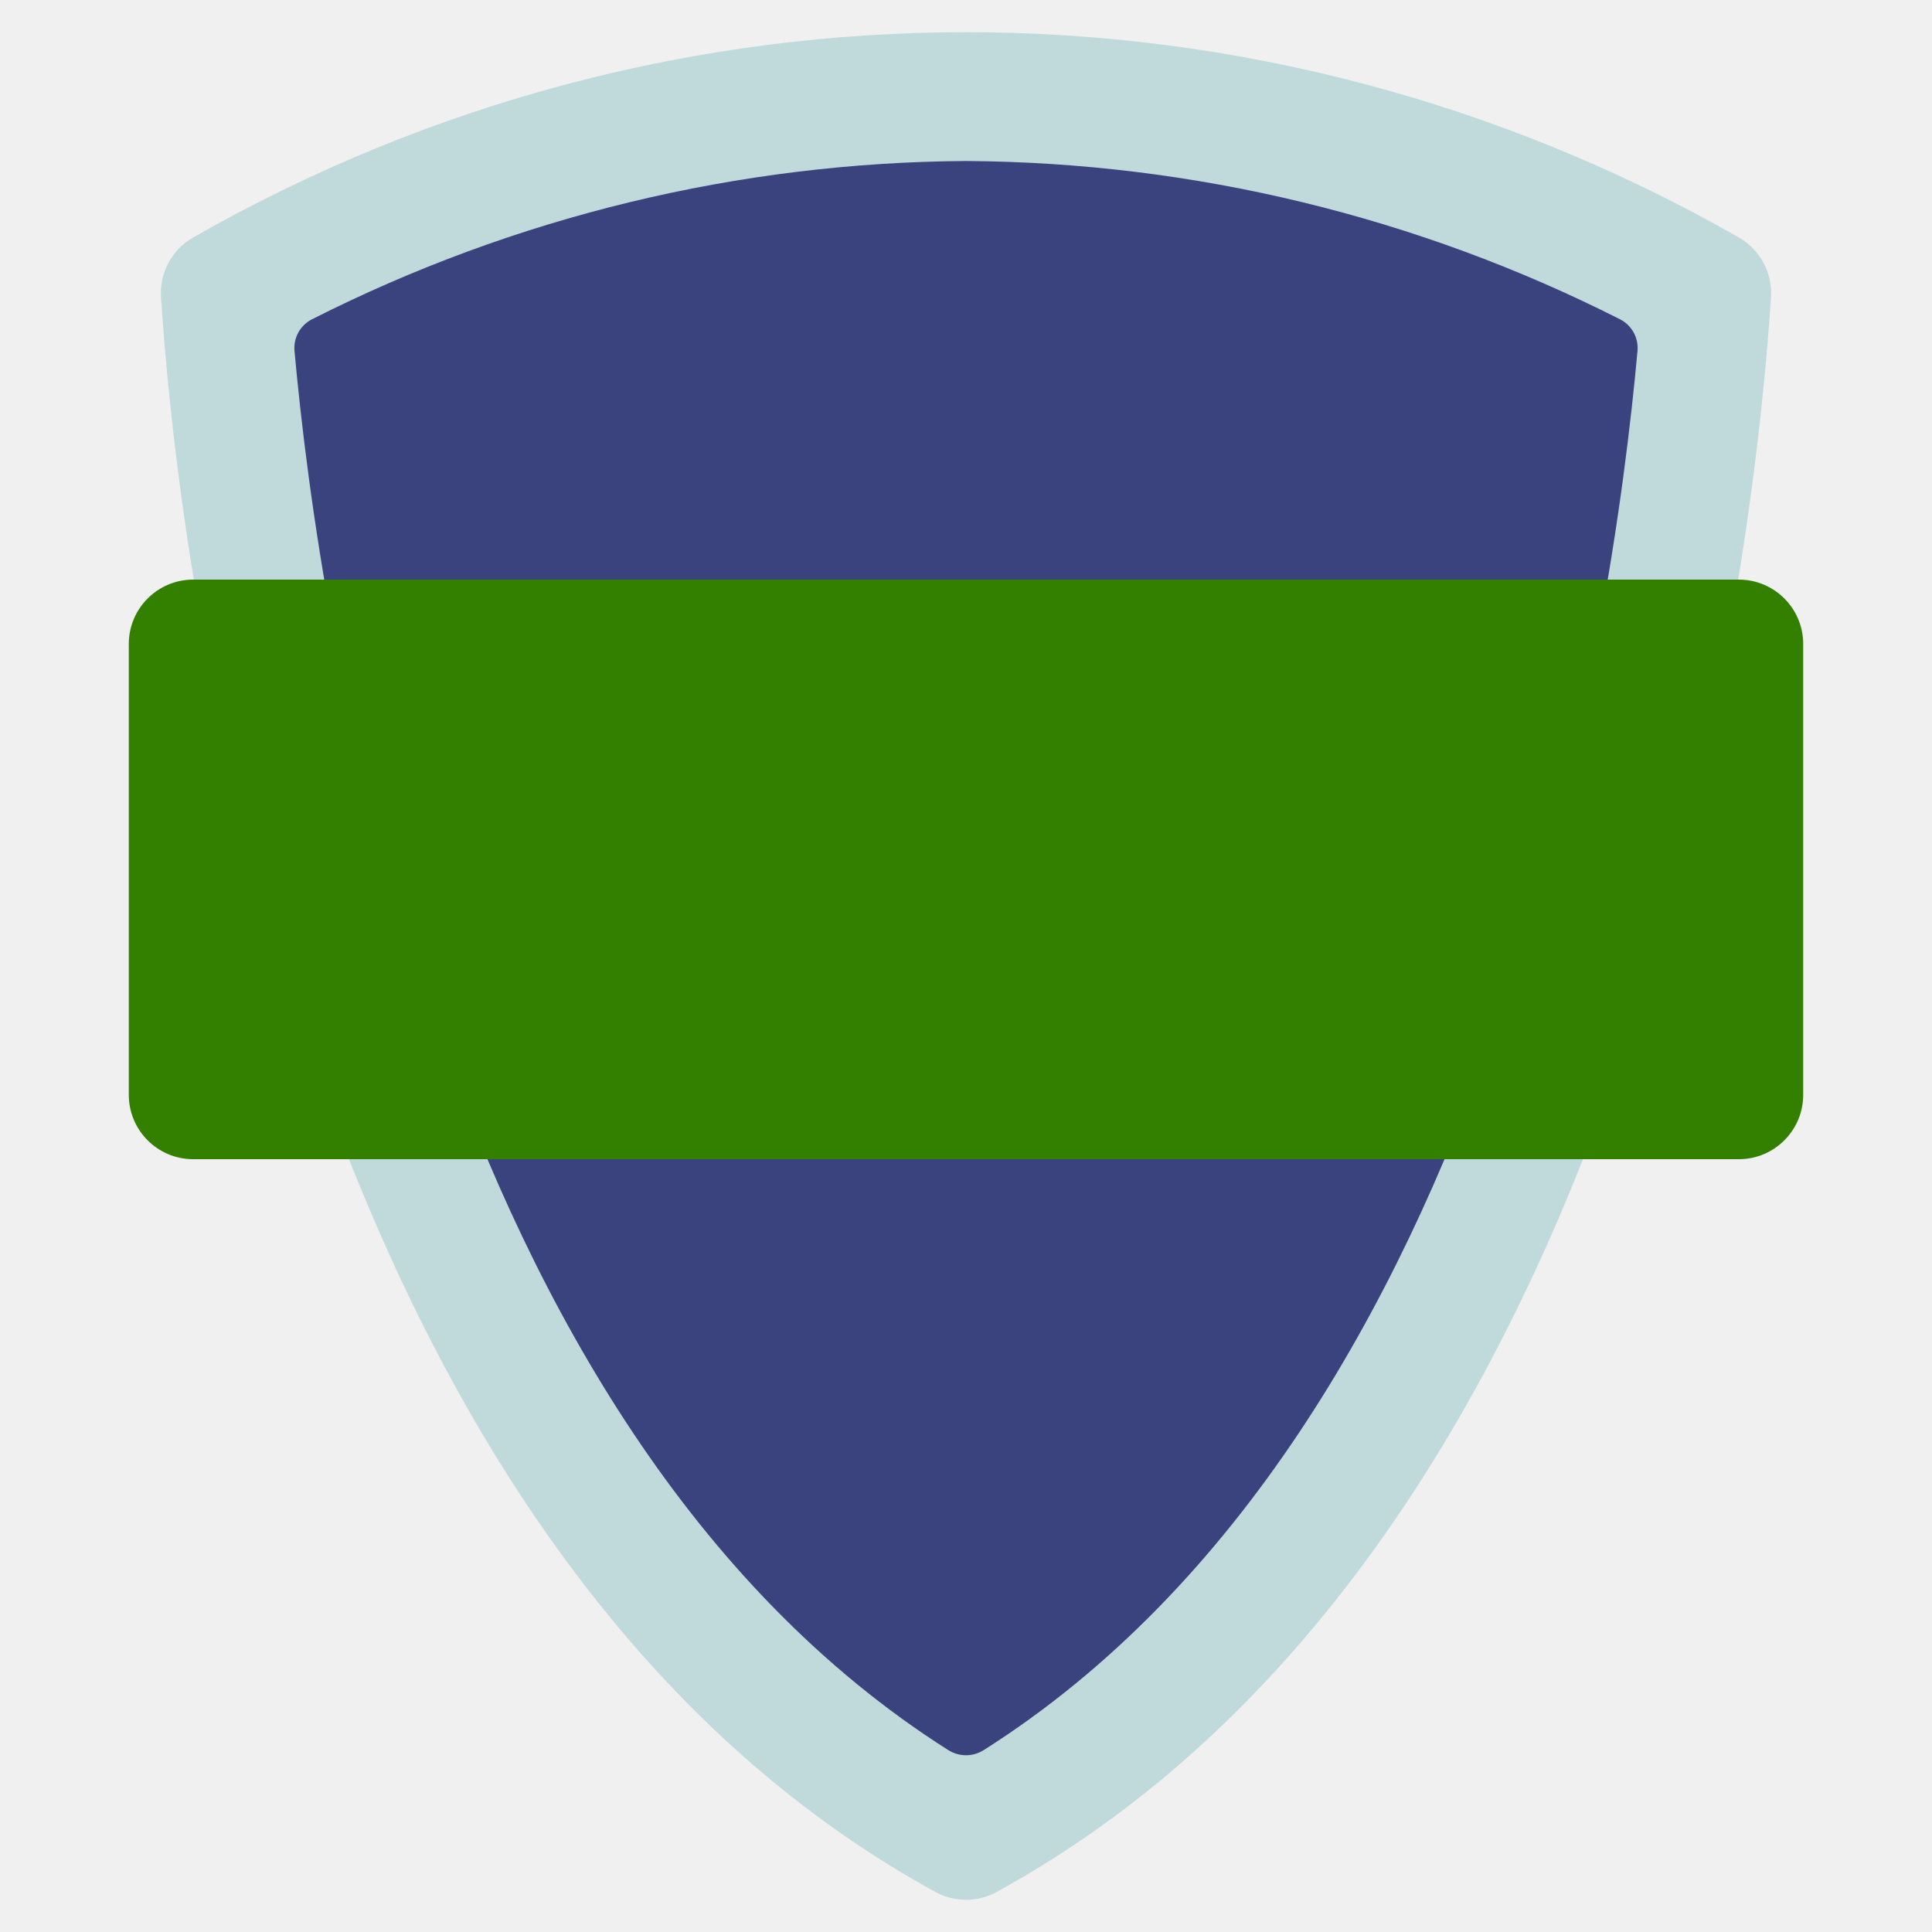
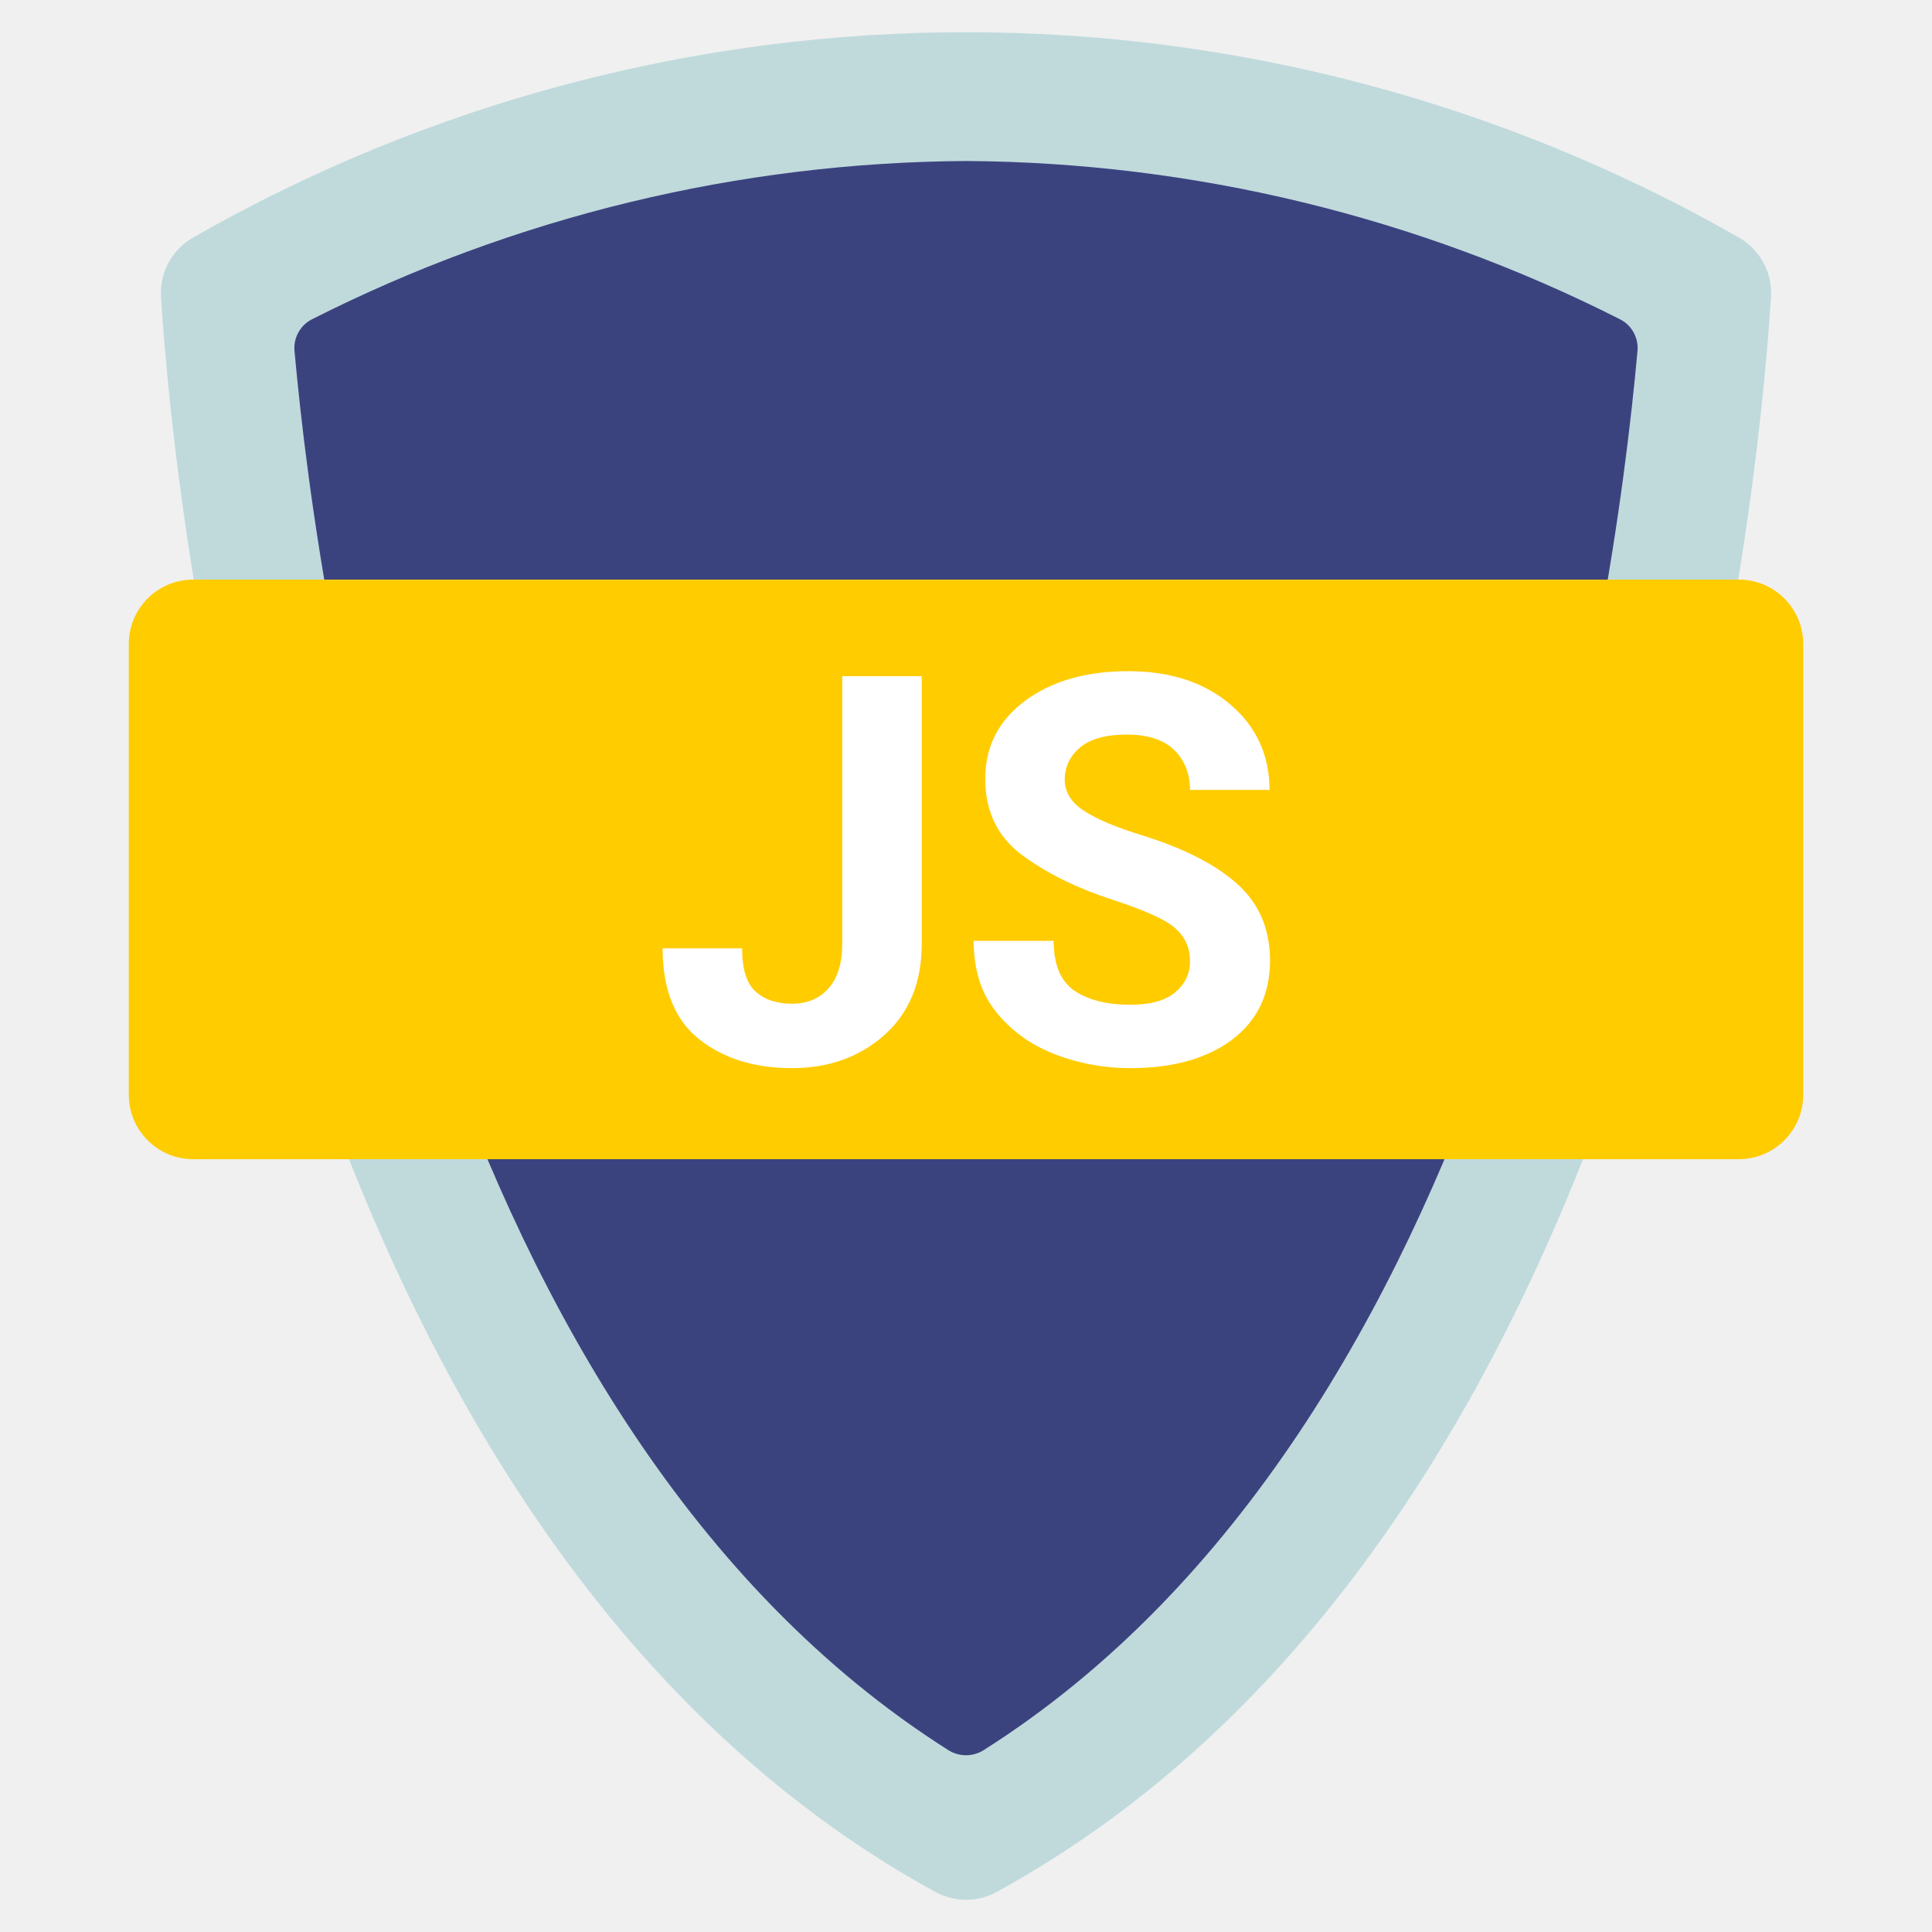
<svg xmlns="http://www.w3.org/2000/svg" version="1.1" width="512" height="512" x="0" y="0" viewBox="0 0 60 60" style="enable-background:new 0 0 512 512" xml:space="preserve" class="" id="svg18">
  <defs id="defs22" />
  <g id="g16">
    <path d="M 55,9.231 C 54.579,15.8 51.52,47.5 30.945,58.76 a 1.98,1.98 0 0 1 -1.89,0 C 8.48,47.5 5.421,15.8 5,9.231 a 1.99,1.99 0 0 1 0.98,-1.845 48.367,48.367 0 0 1 48.04,0 1.99,1.99 0 0 1 0.98,1.845 z" data-original="#c0dadc" class="" id="path2" style="fill:#c0dadc" />
    <path d="M 29.456,54.355 C 13.513,44.259 9.919,19.437 9.146,10.9 A 1,1 0 0 1 9.688,9.916 45.6,45.6 0 0 1 30,5 45.583,45.583 0 0 1 50.312,9.916 1,1 0 0 1 50.854,10.9 c -0.774,8.538 -4.368,33.36 -20.31,43.455 a 1.027,1.027 0 0 1 -1.088,0 z" data-original="#3b437f" class="" id="path4" style="fill:#3b437f" />
-     <rect height="18" rx="2" width="52" x="4" y="18" data-original="#292d60" class="" id="rect6" style="fill:#338000" />
+     <rect height="18" rx="2" width="52" x="4" y="18" data-original="#292d60" class="" id="rect6" style="fill:#ffcc00" />
    <g id="g14" style="fill:#ffffff" />
+     <text xml:space="preserve" style="font-style:normal;font-weight:normal;font-size:6.25px;line-height:1.25;font-family:sans-serif;letter-spacing:0px;word-spacing:0px;fill:#ffffff;fill-opacity:1;stroke:none;stroke-width:0.117" x="20.236" y="32.999" id="text821">
+       <tspan id="tspan819" x="20.236" y="32.999" style="font-style:normal;font-variant:normal;font-weight:bold;font-stretch:normal;font-size:16.875px;font-family:Roboto;-inkscape-font-specification:'Roboto Bold';fill:#ffffff;fill-opacity:1;stroke-width:0.117">JS</tspan>
+     </text>
  </g>
</svg>
